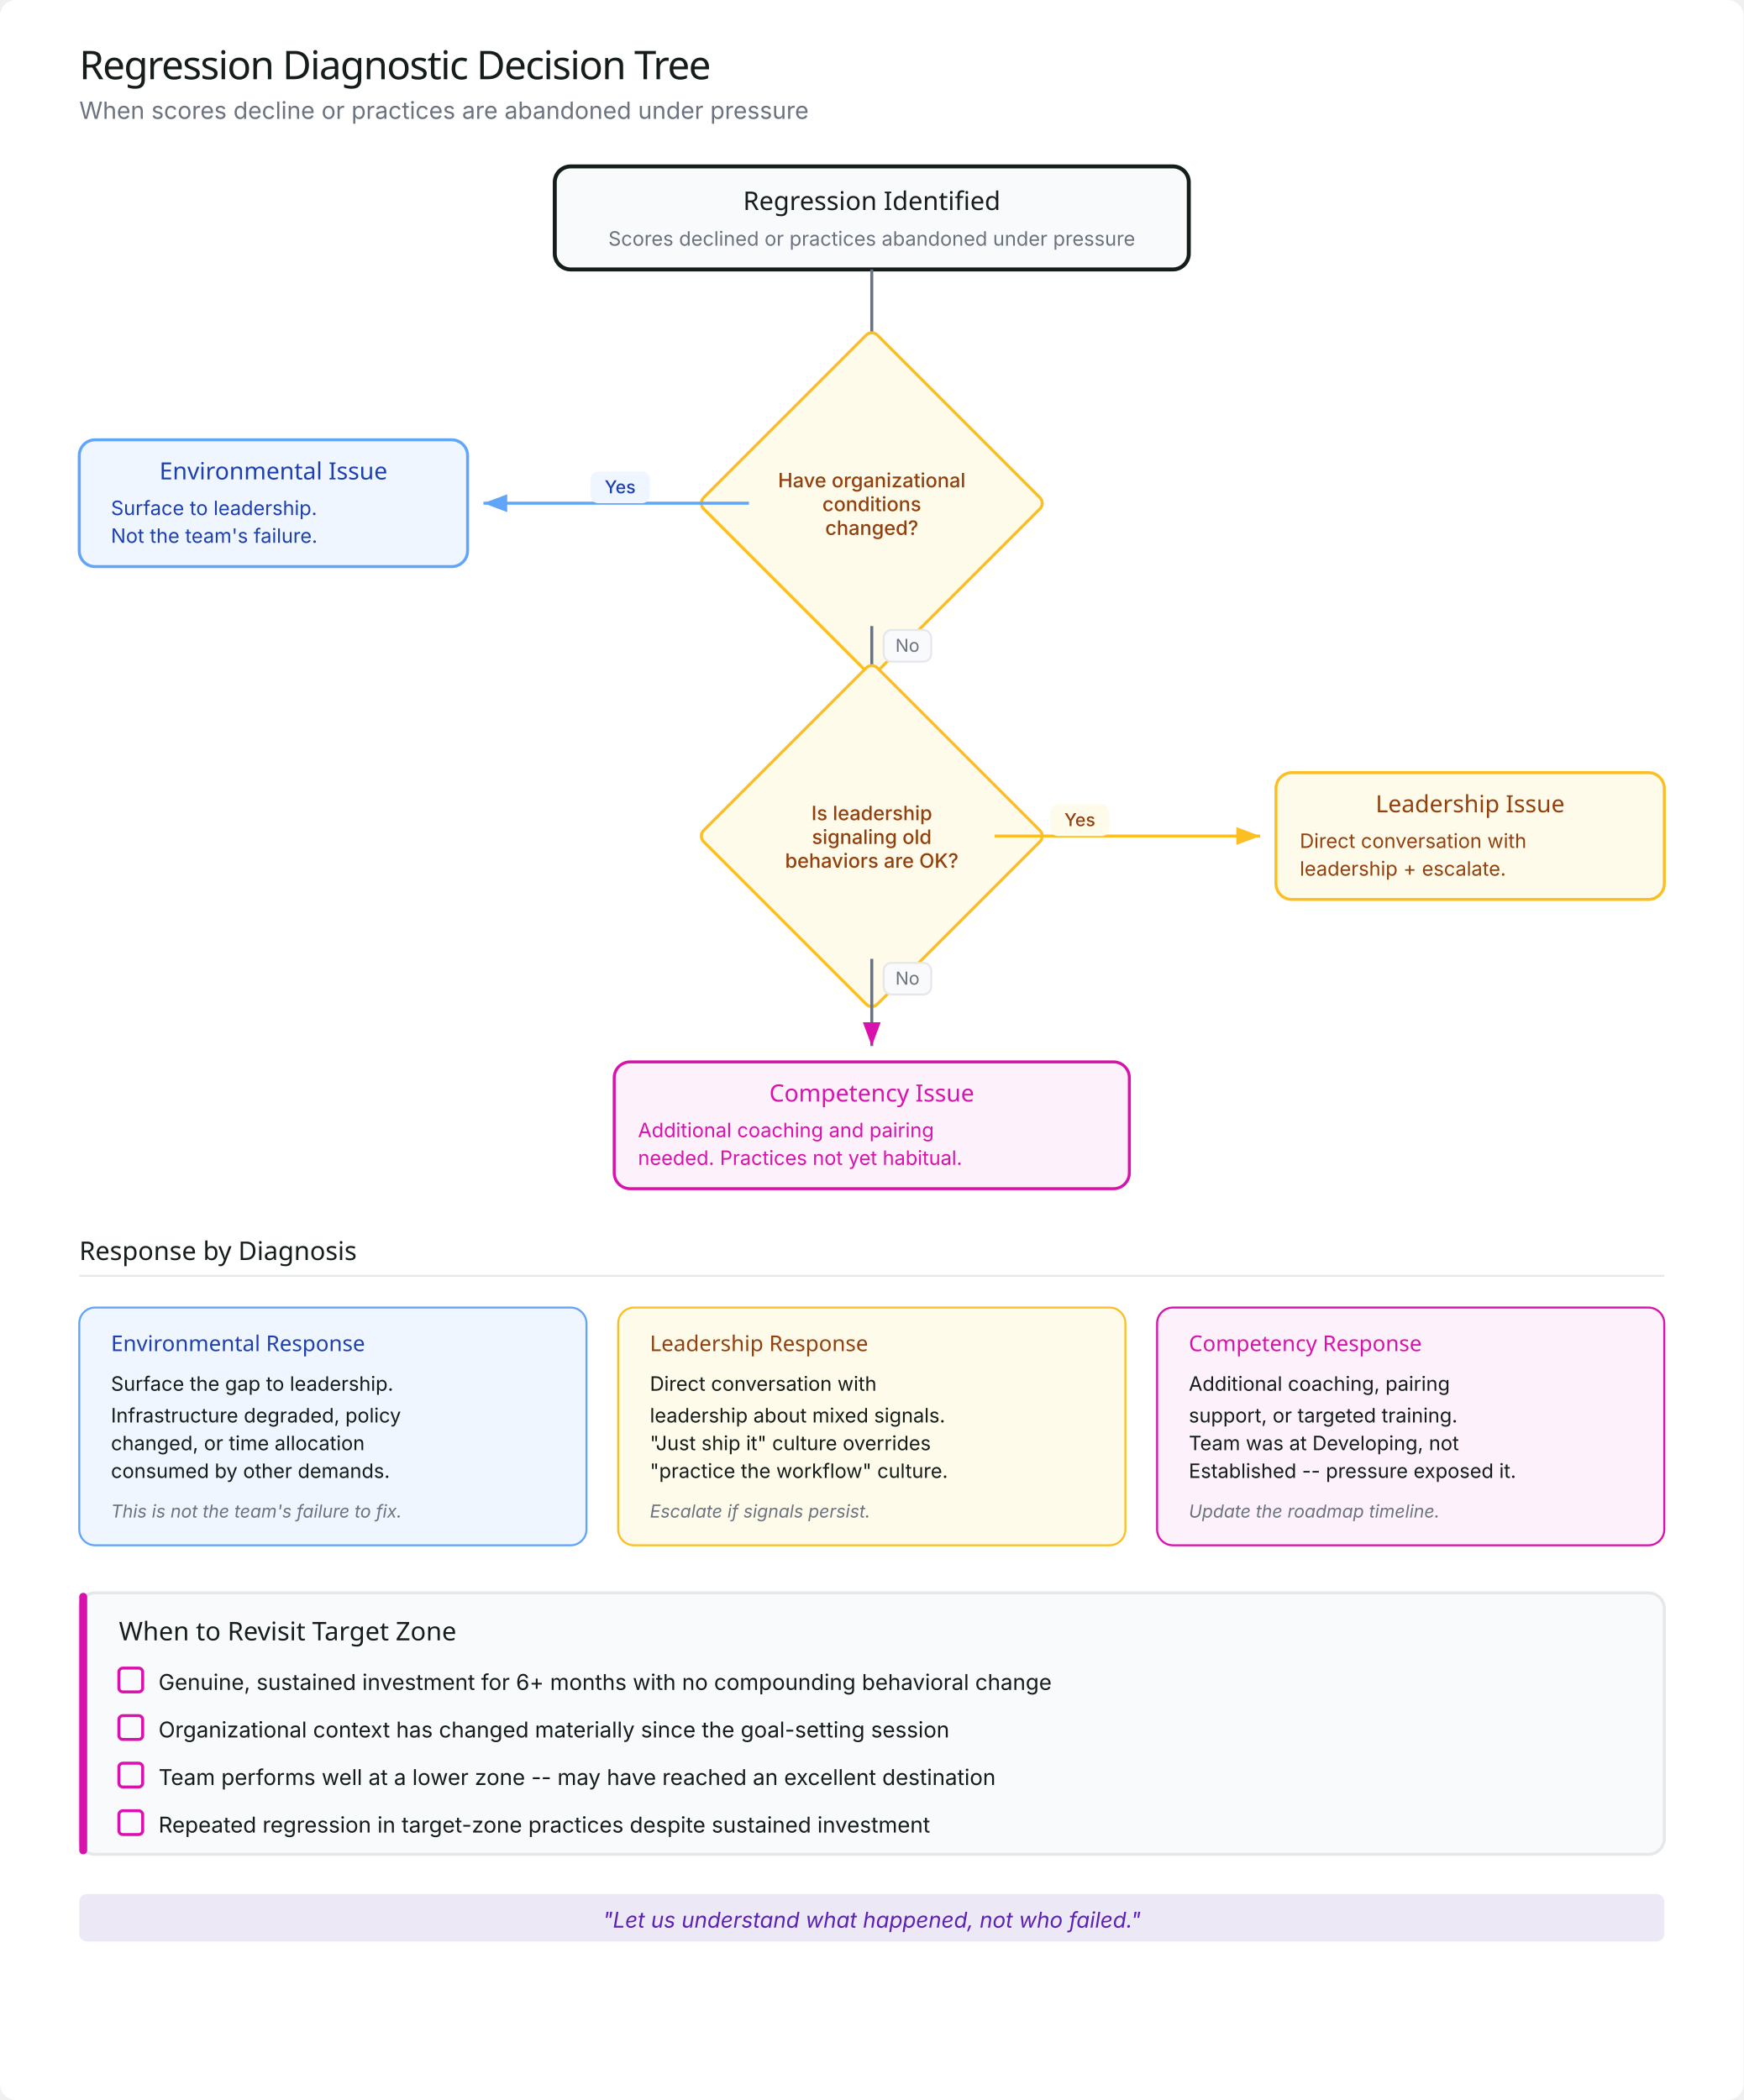
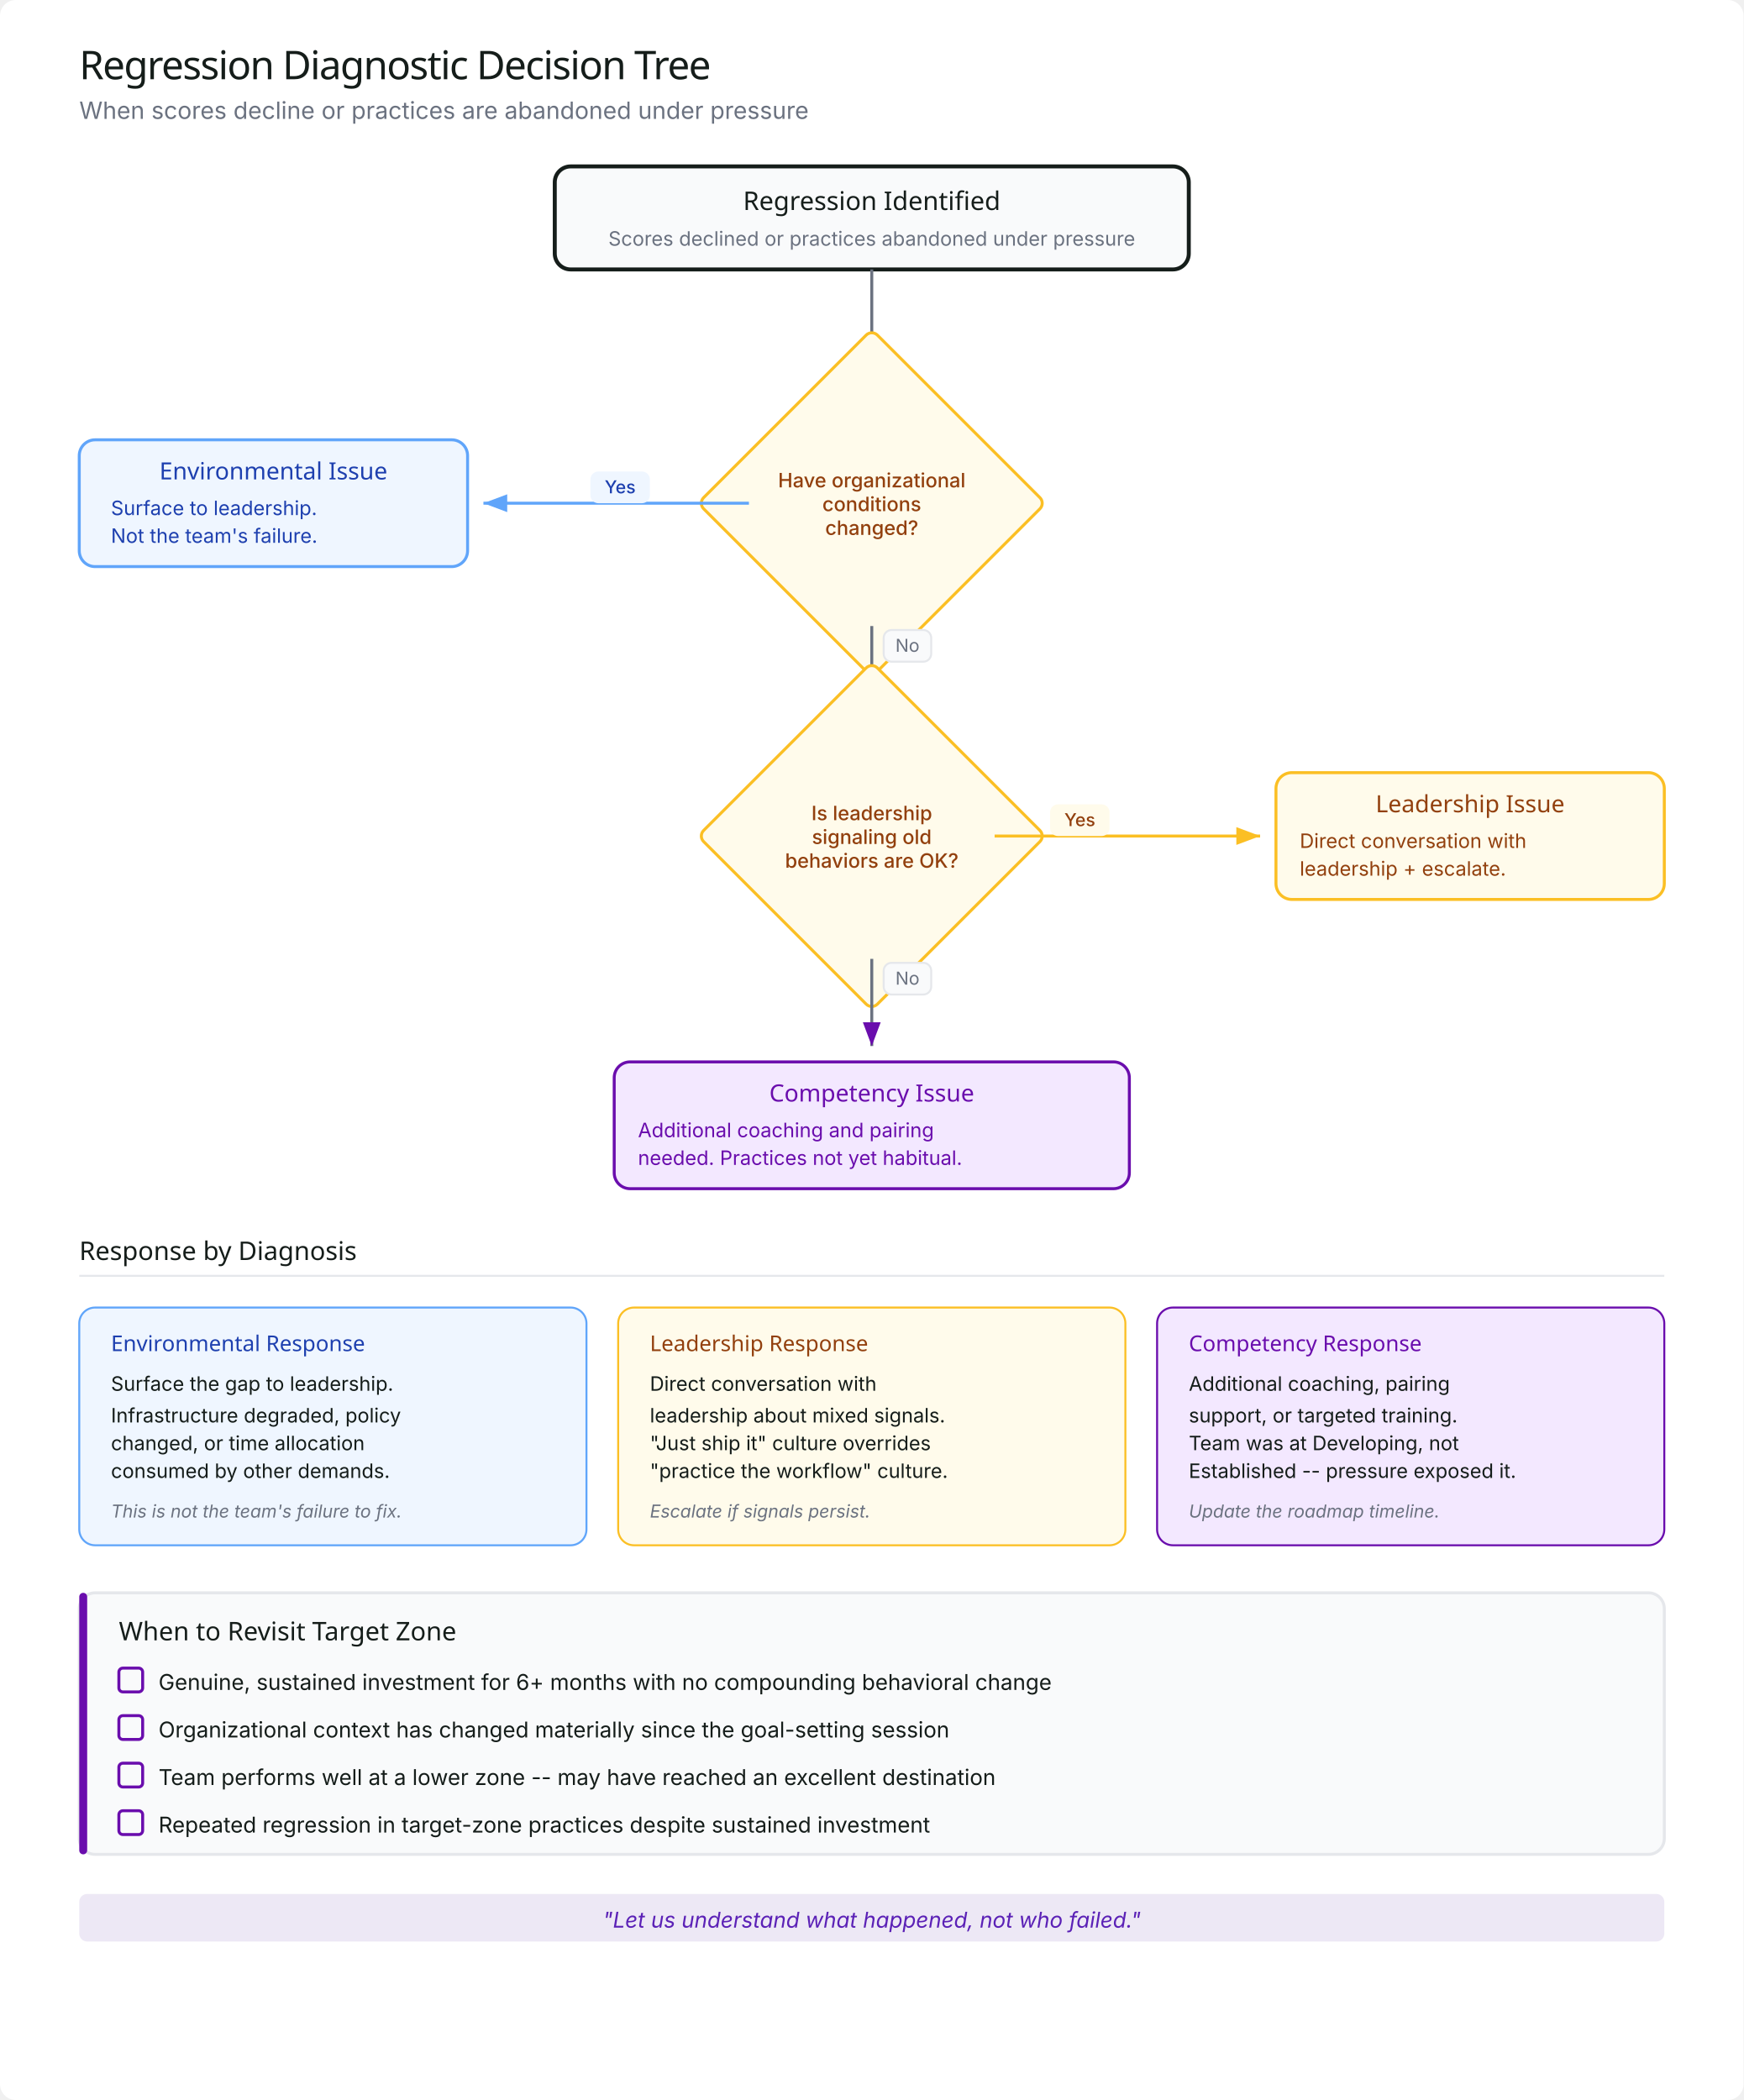
<svg xmlns="http://www.w3.org/2000/svg" viewBox="0 0 880 1060" font-family="'Inter', sans-serif">
  <defs>
    <marker id="arrow" markerWidth="8" markerHeight="6" refX="8" refY="3" orient="auto">
      <polygon points="0 0, 8 3, 0 6" fill="#6B7280" />
    </marker>
    <marker id="arrow-blue" markerWidth="8" markerHeight="6" refX="8" refY="3" orient="auto">
      <polygon points="0 0, 8 3, 0 6" fill="#60A5FA" />
    </marker>
    <marker id="arrow-amber" markerWidth="8" markerHeight="6" refX="8" refY="3" orient="auto">
      <polygon points="0 0, 8 3, 0 6" fill="#FBBF24" />
    </marker>
    <marker id="arrow-magenta" markerWidth="8" markerHeight="6" refX="8" refY="3" orient="auto">
-       <polygon points="0 0, 8 3, 0 6" fill="#D912AE" />
+       <polygon points="0 0, 8 3, 0 6" fill="#6A0DAD" />
    </marker>
  </defs>
  <rect width="880" height="1060" fill="#fff" rx="8" />
  <text x="40" y="40" font-family="'DM Sans', sans-serif" font-size="20" font-weight="400" fill="#151D1A" letter-spacing="-0.03em">Regression Diagnostic Decision Tree</text>
  <text x="40" y="60" font-size="12" fill="#6B7280">When scores decline or practices are abandoned under pressure</text>
  <rect x="280" y="84" width="320" height="52" rx="8" fill="#F9FAFB" stroke="#151D1A" stroke-width="2" />
  <text x="440" y="106" font-family="'DM Sans', sans-serif" font-size="13" font-weight="500" fill="#151D1A" text-anchor="middle">Regression Identified</text>
  <text x="440" y="124" font-size="10" fill="#6B7280" text-anchor="middle">Scores declined or practices abandoned under pressure</text>
  <line x1="440" y1="136" x2="440" y2="192" stroke="#6B7280" stroke-width="1.5" marker-end="url(#arrow)" />
  <g transform="translate(440,254) rotate(45)">
    <rect x="-62" y="-62" width="124" height="124" rx="4" fill="#FFFBEB" stroke="#FBBF24" stroke-width="1.5" />
  </g>
  <text x="440" y="246" font-size="10" fill="#92400E" text-anchor="middle" font-weight="500">Have organizational</text>
  <text x="440" y="258" font-size="10" fill="#92400E" text-anchor="middle" font-weight="500">conditions</text>
  <text x="440" y="270" font-size="10" fill="#92400E" text-anchor="middle" font-weight="500">changed?</text>
  <line x1="378" y1="254" x2="244" y2="254" stroke="#60A5FA" stroke-width="1.5" marker-end="url(#arrow-blue)" />
  <rect x="298" y="238" width="30" height="16" rx="4" fill="#EFF6FF" />
  <text x="313" y="249" font-size="9" fill="#1E40AF" text-anchor="middle" font-weight="500">Yes</text>
  <rect x="40" y="222" width="196" height="64" rx="8" fill="#EFF6FF" stroke="#60A5FA" stroke-width="1.5" />
  <text x="138" y="242" font-family="'DM Sans', sans-serif" font-size="12" font-weight="500" fill="#1E40AF" text-anchor="middle">Environmental Issue</text>
  <text x="56" y="260" font-size="10" fill="#1E40AF">Surface to leadership.</text>
  <text x="56" y="274" font-size="10" fill="#1E40AF">Not the team's failure.</text>
  <line x1="440" y1="316" x2="440" y2="360" stroke="#6B7280" stroke-width="1.5" marker-end="url(#arrow)" />
  <rect x="446" y="318" width="24" height="16" rx="4" fill="#F9FAFB" stroke="#E5E7EB" stroke-width="1" />
  <text x="458" y="329" font-size="9" fill="#6B7280" text-anchor="middle">No</text>
  <g transform="translate(440,422) rotate(45)">
    <rect x="-62" y="-62" width="124" height="124" rx="4" fill="#FFFBEB" stroke="#FBBF24" stroke-width="1.5" />
  </g>
  <text x="440" y="414" font-size="10" fill="#92400E" text-anchor="middle" font-weight="500">Is leadership</text>
  <text x="440" y="426" font-size="10" fill="#92400E" text-anchor="middle" font-weight="500">signaling old</text>
  <text x="440" y="438" font-size="10" fill="#92400E" text-anchor="middle" font-weight="500">behaviors are OK?</text>
  <line x1="502" y1="422" x2="636" y2="422" stroke="#FBBF24" stroke-width="1.5" marker-end="url(#arrow-amber)" />
  <rect x="530" y="406" width="30" height="16" rx="4" fill="#FFFBEB" />
  <text x="545" y="417" font-size="9" fill="#92400E" text-anchor="middle" font-weight="500">Yes</text>
  <rect x="644" y="390" width="196" height="64" rx="8" fill="#FFFBEB" stroke="#FBBF24" stroke-width="1.5" />
  <text x="742" y="410" font-family="'DM Sans', sans-serif" font-size="12" font-weight="500" fill="#92400E" text-anchor="middle">Leadership Issue</text>
  <text x="656" y="428" font-size="10" fill="#92400E">Direct conversation with</text>
  <text x="656" y="442" font-size="10" fill="#92400E">leadership + escalate.</text>
  <line x1="440" y1="484" x2="440" y2="528" stroke="#6B7280" stroke-width="1.5" marker-end="url(#arrow-magenta)" />
  <rect x="446" y="486" width="24" height="16" rx="4" fill="#F9FAFB" stroke="#E5E7EB" stroke-width="1" />
  <text x="458" y="497" font-size="9" fill="#6B7280" text-anchor="middle">No</text>
-   <rect x="310" y="536" width="260" height="64" rx="8" fill="#FDF2FB" stroke="#D912AE" stroke-width="1.5" />
-   <text x="440" y="556" font-family="'DM Sans', sans-serif" font-size="12" font-weight="500" fill="#D912AE" text-anchor="middle">Competency Issue</text>
-   <text x="322" y="574" font-size="10" fill="#D912AE">Additional coaching and pairing</text>
-   <text x="322" y="588" font-size="10" fill="#D912AE">needed. Practices not yet habitual.</text>
+   <rect x="310" y="536" width="260" height="64" rx="8" fill="#F3E8FF" stroke="#6A0DAD" stroke-width="1.5" />
+   <text x="440" y="556" font-family="'DM Sans', sans-serif" font-size="12" font-weight="500" fill="#6A0DAD" text-anchor="middle">Competency Issue</text>
+   <text x="322" y="574" font-size="10" fill="#6A0DAD">Additional coaching and pairing</text>
+   <text x="322" y="588" font-size="10" fill="#6A0DAD">needed. Practices not yet habitual.</text>
  <text x="40" y="636" font-family="'DM Sans', sans-serif" font-size="13" font-weight="500" fill="#151D1A">Response by Diagnosis</text>
  <line x1="40" y1="644" x2="840" y2="644" stroke="#E5E7EB" stroke-width="1" />
  <rect x="40" y="660" width="256" height="120" rx="8" fill="#EFF6FF" stroke="#60A5FA" stroke-width="1" />
  <text x="56" y="682" font-family="'DM Sans', sans-serif" font-size="11" font-weight="500" fill="#1E40AF">Environmental Response</text>
  <text x="56" y="702" font-size="10" fill="#151D1A">Surface the gap to leadership.</text>
  <text x="56" y="718" font-size="10" fill="#151D1A">Infrastructure degraded, policy</text>
  <text x="56" y="732" font-size="10" fill="#151D1A">changed, or time allocation</text>
  <text x="56" y="746" font-size="10" fill="#151D1A">consumed by other demands.</text>
  <text x="56" y="766" font-size="9" fill="#6B7280" font-style="italic">This is not the team's failure to fix.</text>
  <rect x="312" y="660" width="256" height="120" rx="8" fill="#FFFBEB" stroke="#FBBF24" stroke-width="1" />
  <text x="328" y="682" font-family="'DM Sans', sans-serif" font-size="11" font-weight="500" fill="#92400E">Leadership Response</text>
  <text x="328" y="702" font-size="10" fill="#151D1A">Direct conversation with</text>
  <text x="328" y="718" font-size="10" fill="#151D1A">leadership about mixed signals.</text>
  <text x="328" y="732" font-size="10" fill="#151D1A">"Just ship it" culture overrides</text>
  <text x="328" y="746" font-size="10" fill="#151D1A">"practice the workflow" culture.</text>
  <text x="328" y="766" font-size="9" fill="#6B7280" font-style="italic">Escalate if signals persist.</text>
-   <rect x="584" y="660" width="256" height="120" rx="8" fill="#FDF2FB" stroke="#D912AE" stroke-width="1" />
-   <text x="600" y="682" font-family="'DM Sans', sans-serif" font-size="11" font-weight="500" fill="#D912AE">Competency Response</text>
+   <rect x="584" y="660" width="256" height="120" rx="8" fill="#F3E8FF" stroke="#6A0DAD" stroke-width="1" />
+   <text x="600" y="682" font-family="'DM Sans', sans-serif" font-size="11" font-weight="500" fill="#6A0DAD">Competency Response</text>
  <text x="600" y="702" font-size="10" fill="#151D1A">Additional coaching, pairing</text>
  <text x="600" y="718" font-size="10" fill="#151D1A">support, or targeted training.</text>
  <text x="600" y="732" font-size="10" fill="#151D1A">Team was at Developing, not</text>
  <text x="600" y="746" font-size="10" fill="#151D1A">Established -- pressure exposed it.</text>
  <text x="600" y="766" font-size="9" fill="#6B7280" font-style="italic">Update the roadmap timeline.</text>
  <rect x="40" y="804" width="800" height="132" rx="8" fill="#F9FAFB" stroke="#E5E7EB" stroke-width="1.5" />
-   <rect x="40" y="804" width="4" height="132" rx="2" fill="#D912AE" />
+   <rect x="40" y="804" width="4" height="132" rx="2" fill="#6A0DAD" />
  <text x="60" y="828" font-family="'DM Sans', sans-serif" font-size="13" font-weight="500" fill="#151D1A">When to Revisit Target Zone</text>
-   <rect x="60" y="842" width="12" height="12" rx="2" fill="none" stroke="#D912AE" stroke-width="1.5" />
+   <rect x="60" y="842" width="12" height="12" rx="2" fill="none" stroke="#6A0DAD" stroke-width="1.5" />
  <text x="80" y="853" font-size="11" fill="#151D1A">Genuine, sustained investment for 6+ months with no compounding behavioral change</text>
-   <rect x="60" y="866" width="12" height="12" rx="2" fill="none" stroke="#D912AE" stroke-width="1.5" />
+   <rect x="60" y="866" width="12" height="12" rx="2" fill="none" stroke="#6A0DAD" stroke-width="1.5" />
  <text x="80" y="877" font-size="11" fill="#151D1A">Organizational context has changed materially since the goal-setting session</text>
-   <rect x="60" y="890" width="12" height="12" rx="2" fill="none" stroke="#D912AE" stroke-width="1.5" />
+   <rect x="60" y="890" width="12" height="12" rx="2" fill="none" stroke="#6A0DAD" stroke-width="1.5" />
  <text x="80" y="901" font-size="11" fill="#151D1A">Team performs well at a lower zone -- may have reached an excellent destination</text>
-   <rect x="60" y="914" width="12" height="12" rx="2" fill="none" stroke="#D912AE" stroke-width="1.5" />
+   <rect x="60" y="914" width="12" height="12" rx="2" fill="none" stroke="#6A0DAD" stroke-width="1.5" />
  <text x="80" y="925" font-size="11" fill="#151D1A">Repeated regression in target-zone practices despite sustained investment</text>
  <rect x="40" y="956" width="800" height="24" rx="4" fill="#EDE8F5" />
  <text x="440" y="973" font-size="11" fill="#5B21B6" text-anchor="middle" font-style="italic">"Let us understand what happened, not who failed."</text>
</svg>
